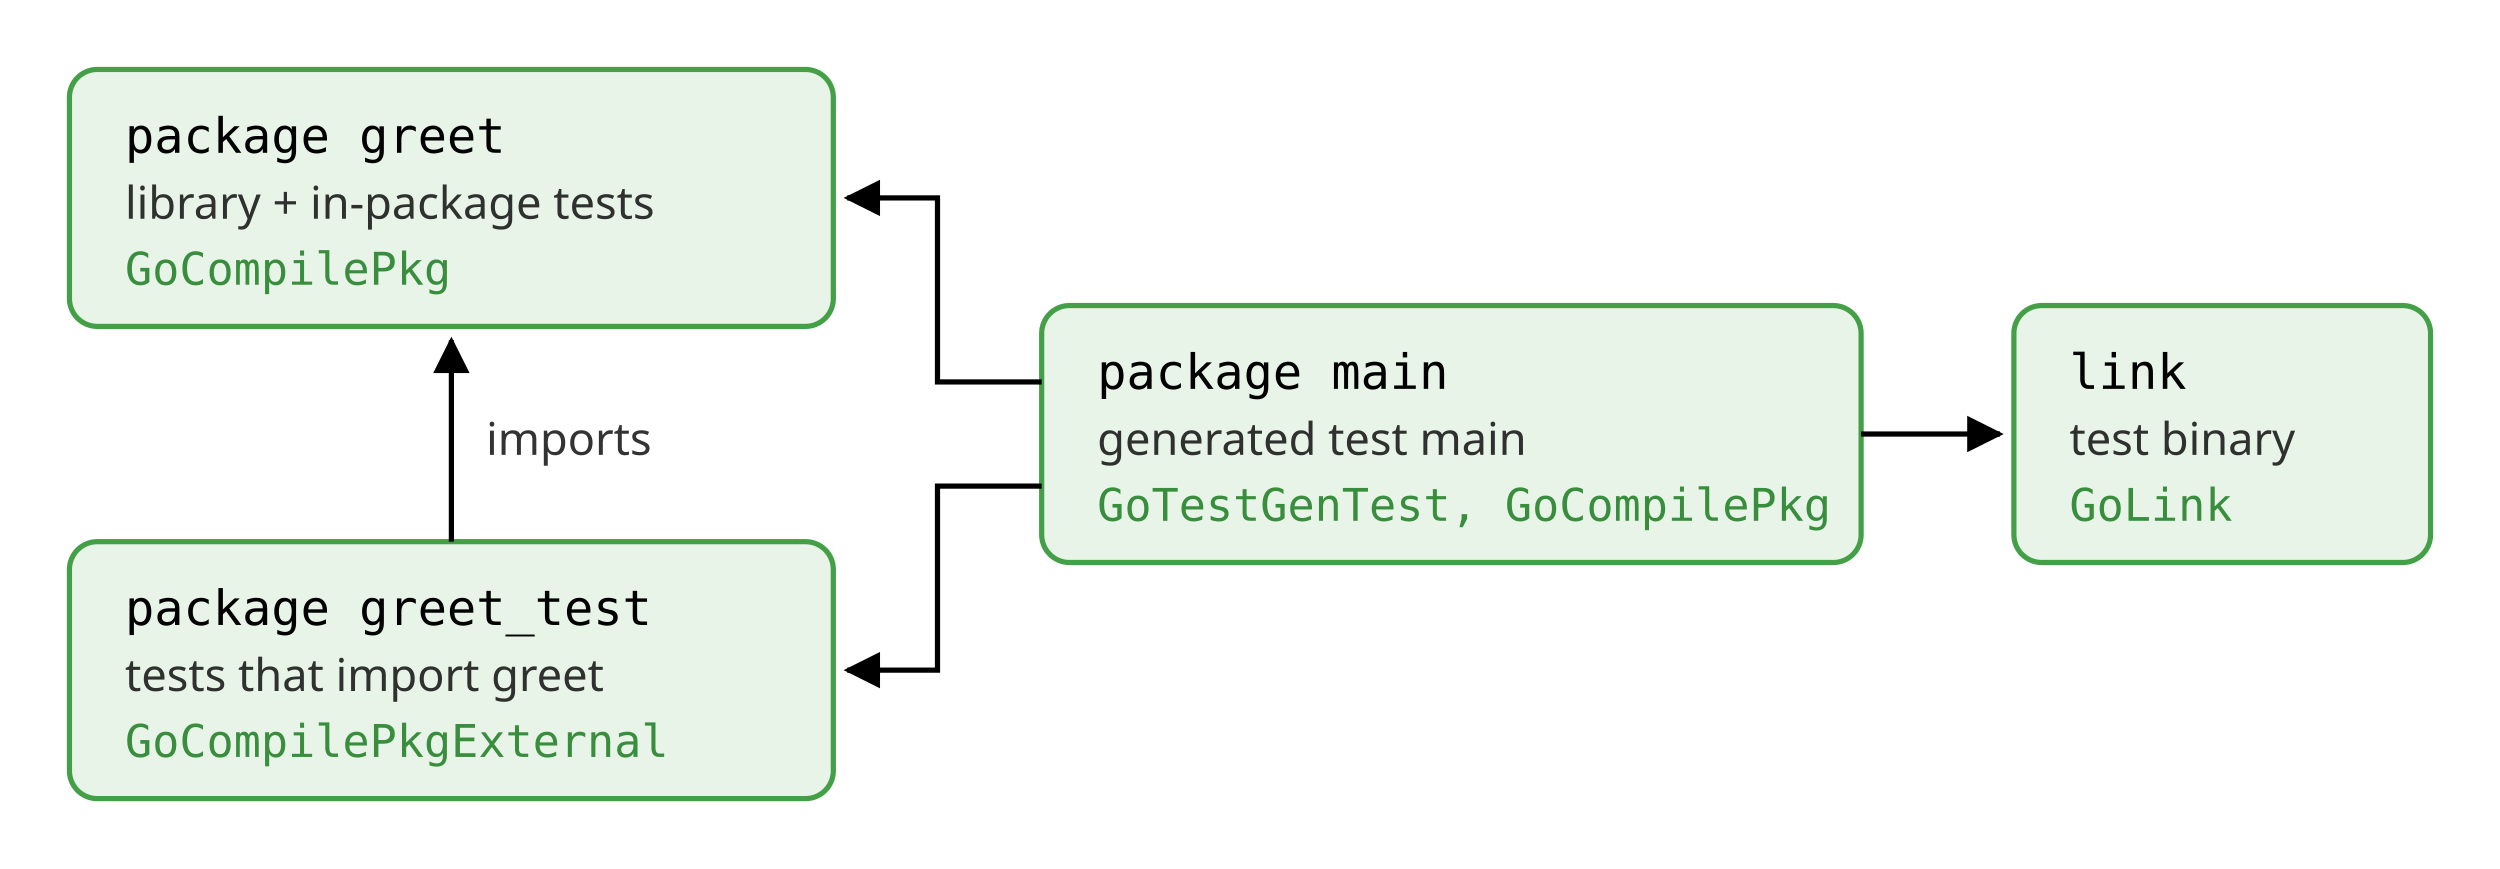
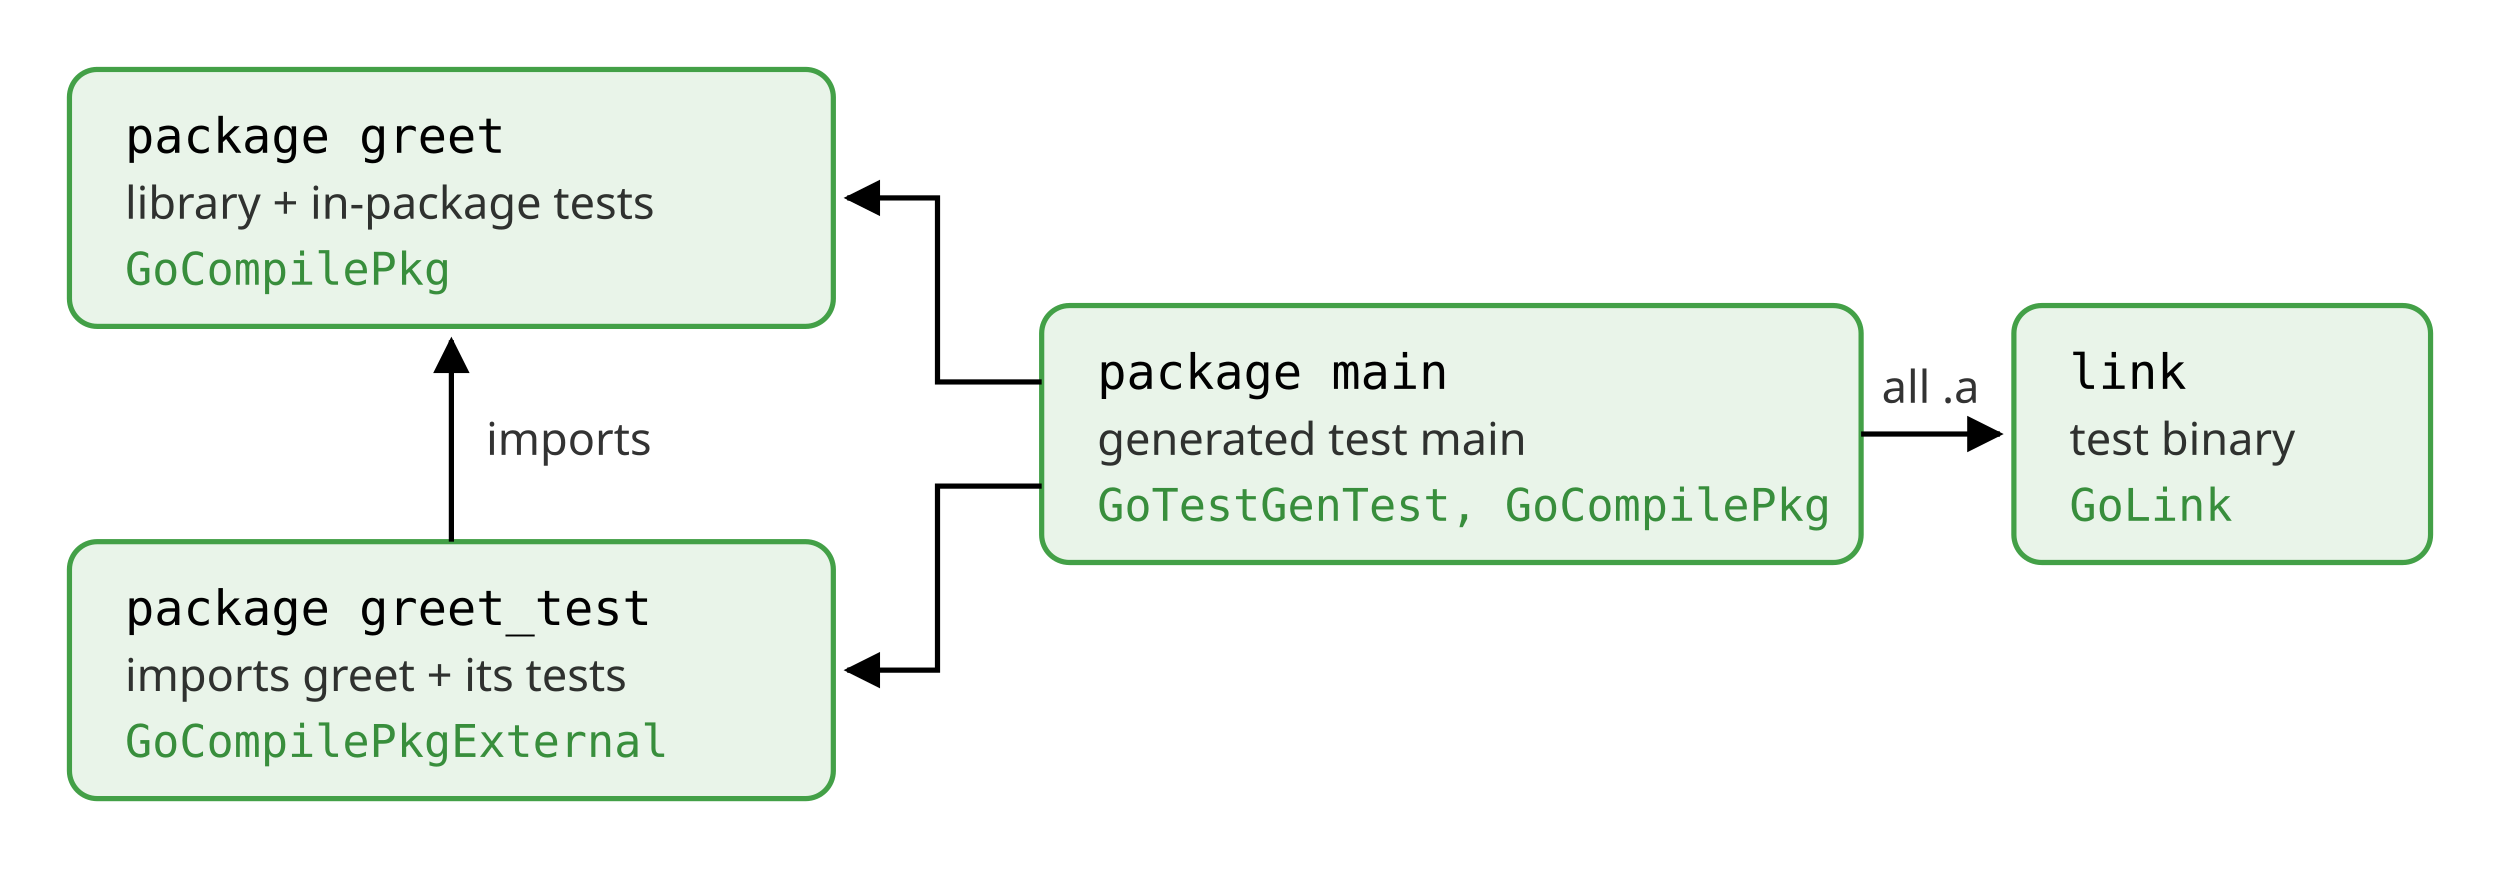
<svg xmlns="http://www.w3.org/2000/svg" viewBox="0 0 720 250" role="img" aria-labelledby="f74-title" class="f74">
  <style>
    .f74 text { font-family: ui-sans-serif, system-ui, sans-serif; font-size: 14px; fill: currentColor; }
    .f74 .f74-sm { font-size: 13px; opacity: 0.8; }
    .f74 .f74-mono { font-family: ui-monospace, SFMono-Regular, Menlo, monospace; }
    .f74 .f74-mn { font-family: ui-monospace, SFMono-Regular, Menlo, monospace; font-size: 13px; fill: #388E3C; }
    .f74 .f74-bz { fill: #43A047; fill-opacity: 0.12; stroke: #43A047; stroke-width: 1.5; }
    .f74 .f74-line { fill: none; stroke: currentColor; stroke-width: 1.5; }
  </style>
  <defs>
    <marker id="f74-arrow" viewBox="0 0 10 10" refX="9" refY="5" markerWidth="7" markerHeight="7" orient="auto-start-reverse">
      <path d="M0,0 L10,5 L0,10 z" fill="currentColor" />
    </marker>
  </defs>
  <rect class="f74-bz" x="20" y="20" width="220" height="74" rx="8" />
  <text x="36" y="44" class="f74-mono">package greet</text>
  <text x="36" y="63" class="f74-sm">library + in-package tests</text>
  <text x="36" y="82" class="f74-mn">GoCompilePkg</text>
  <rect class="f74-bz" x="20" y="156" width="220" height="74" rx="8" />
  <text x="36" y="180" class="f74-mono">package greet_test</text>
-   <text x="36" y="199" class="f74-sm">tests that import greet</text>
+   <text x="36" y="199" class="f74-sm">imports greet + its tests</text>
  <text x="36" y="218" class="f74-mn">GoCompilePkgExternal</text>
  <rect class="f74-bz" x="300" y="88" width="236" height="74" rx="8" />
  <text x="316" y="112" class="f74-mono">package main</text>
  <text x="316" y="131" class="f74-sm">generated test main</text>
  <text x="316" y="150" class="f74-mn">GoTestGenTest, GoCompilePkg</text>
  <rect class="f74-bz" x="580" y="88" width="120" height="74" rx="8" />
  <text x="596" y="112" class="f74-mono">link</text>
  <text x="596" y="131" class="f74-sm">test binary</text>
  <text x="596" y="150" class="f74-mn">GoLink</text>
  <line class="f74-line" x1="130" y1="156" x2="130" y2="98" marker-end="url(#f74-arrow)" />
  <text x="140" y="131" class="f74-sm">imports</text>
  <path class="f74-line" d="M300,110 L270,110 L270,57 L244,57" marker-end="url(#f74-arrow)" />
  <path class="f74-line" d="M300,140 L270,140 L270,193 L244,193" marker-end="url(#f74-arrow)" />
  <line class="f74-line" x1="536" y1="125" x2="576" y2="125" marker-end="url(#f74-arrow)" />
+   <text x="556" y="116" text-anchor="middle" class="f74-sm">all .a</text>
</svg>
